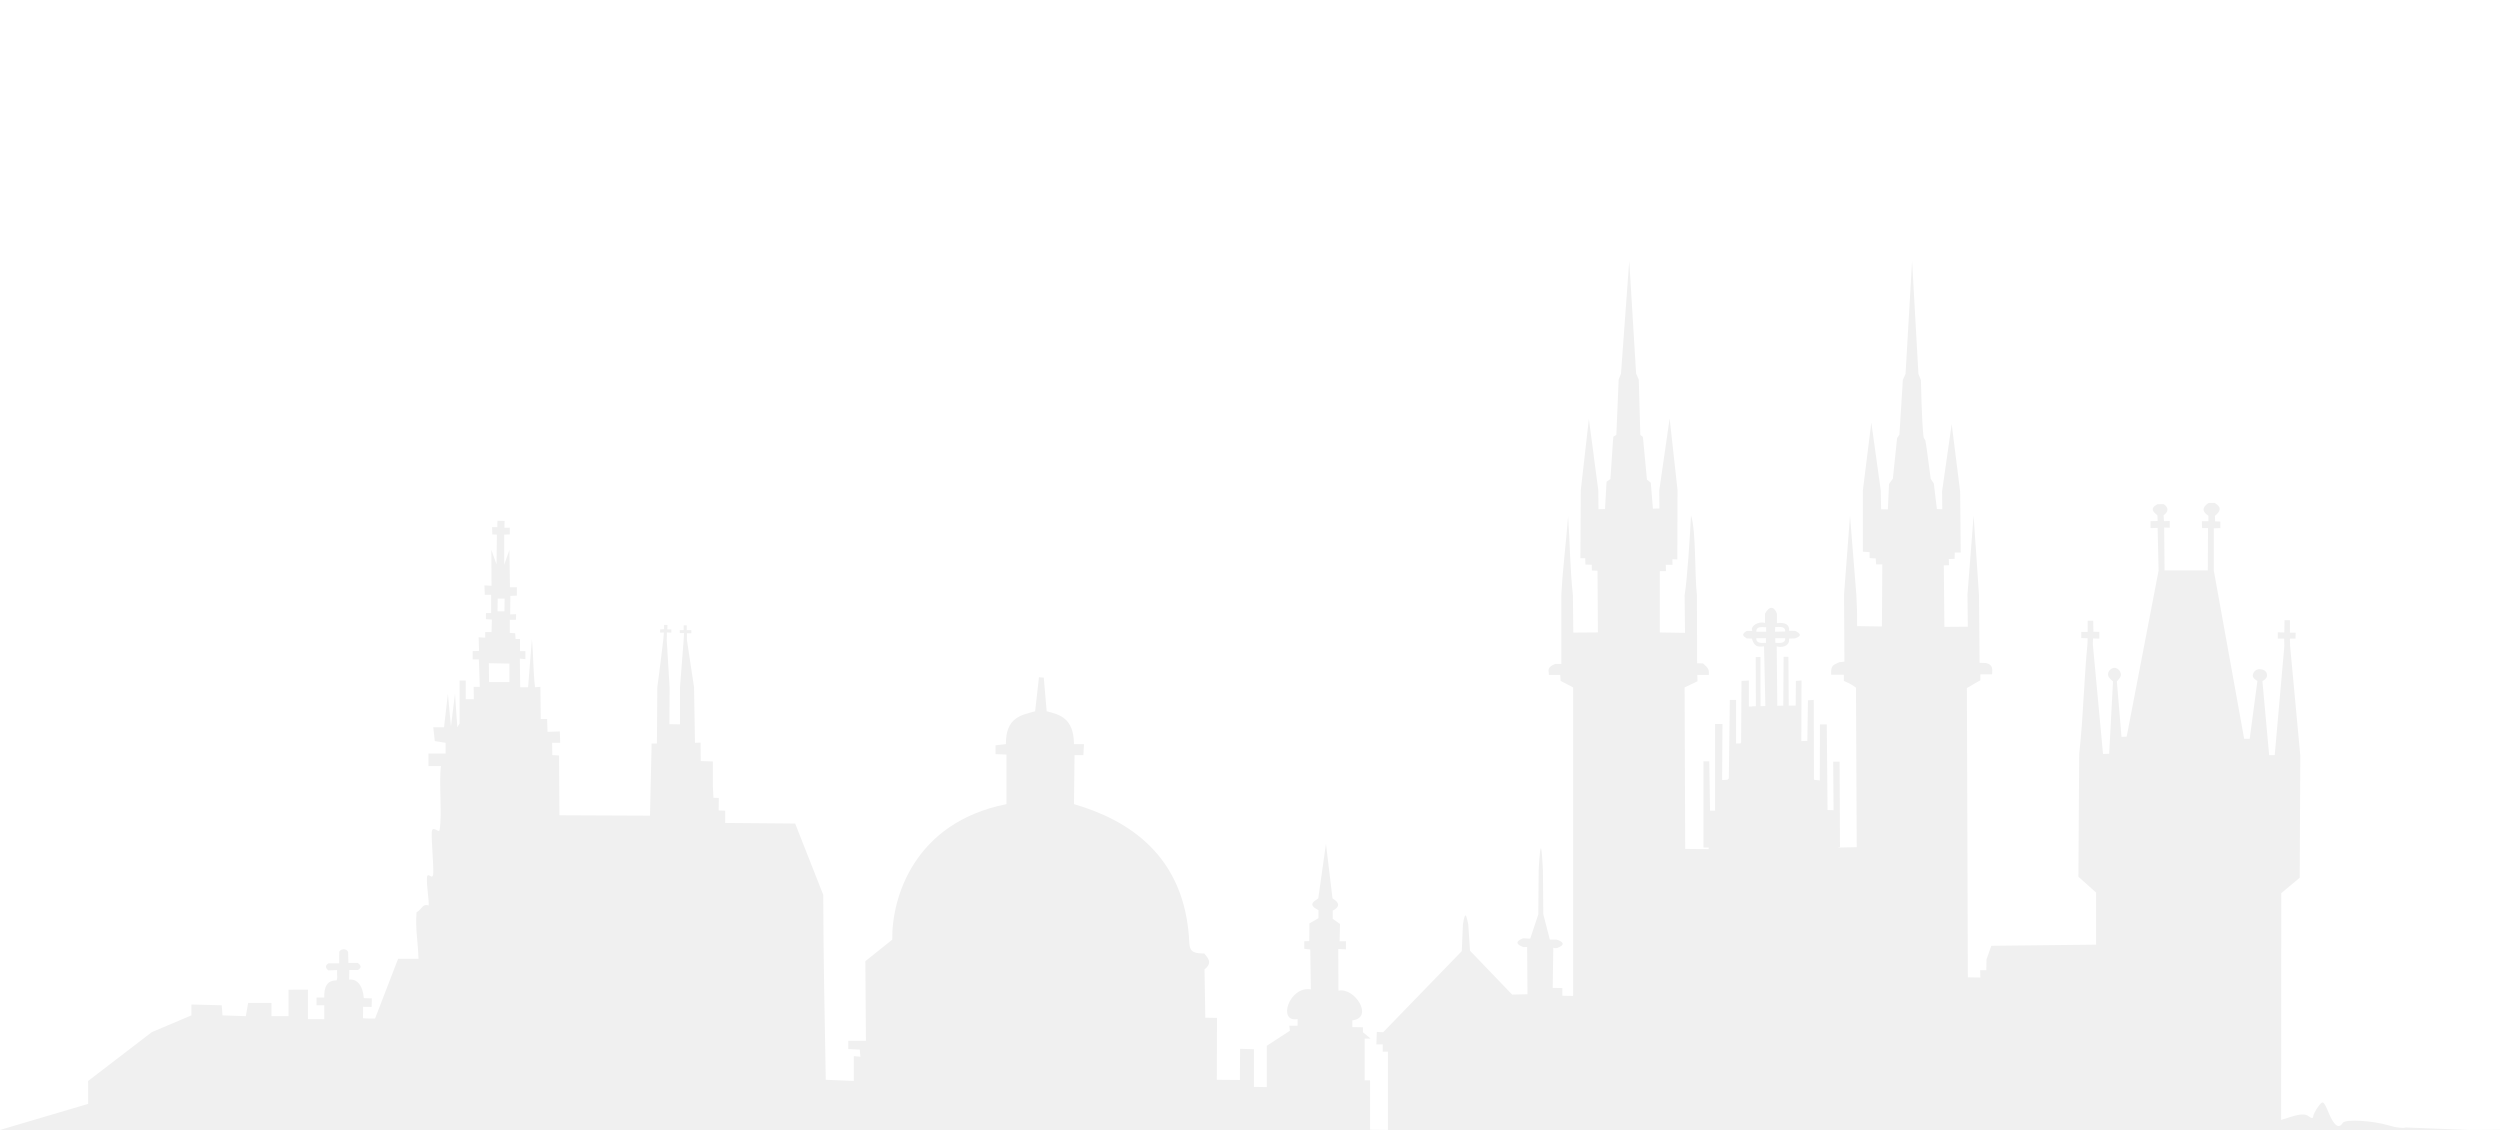
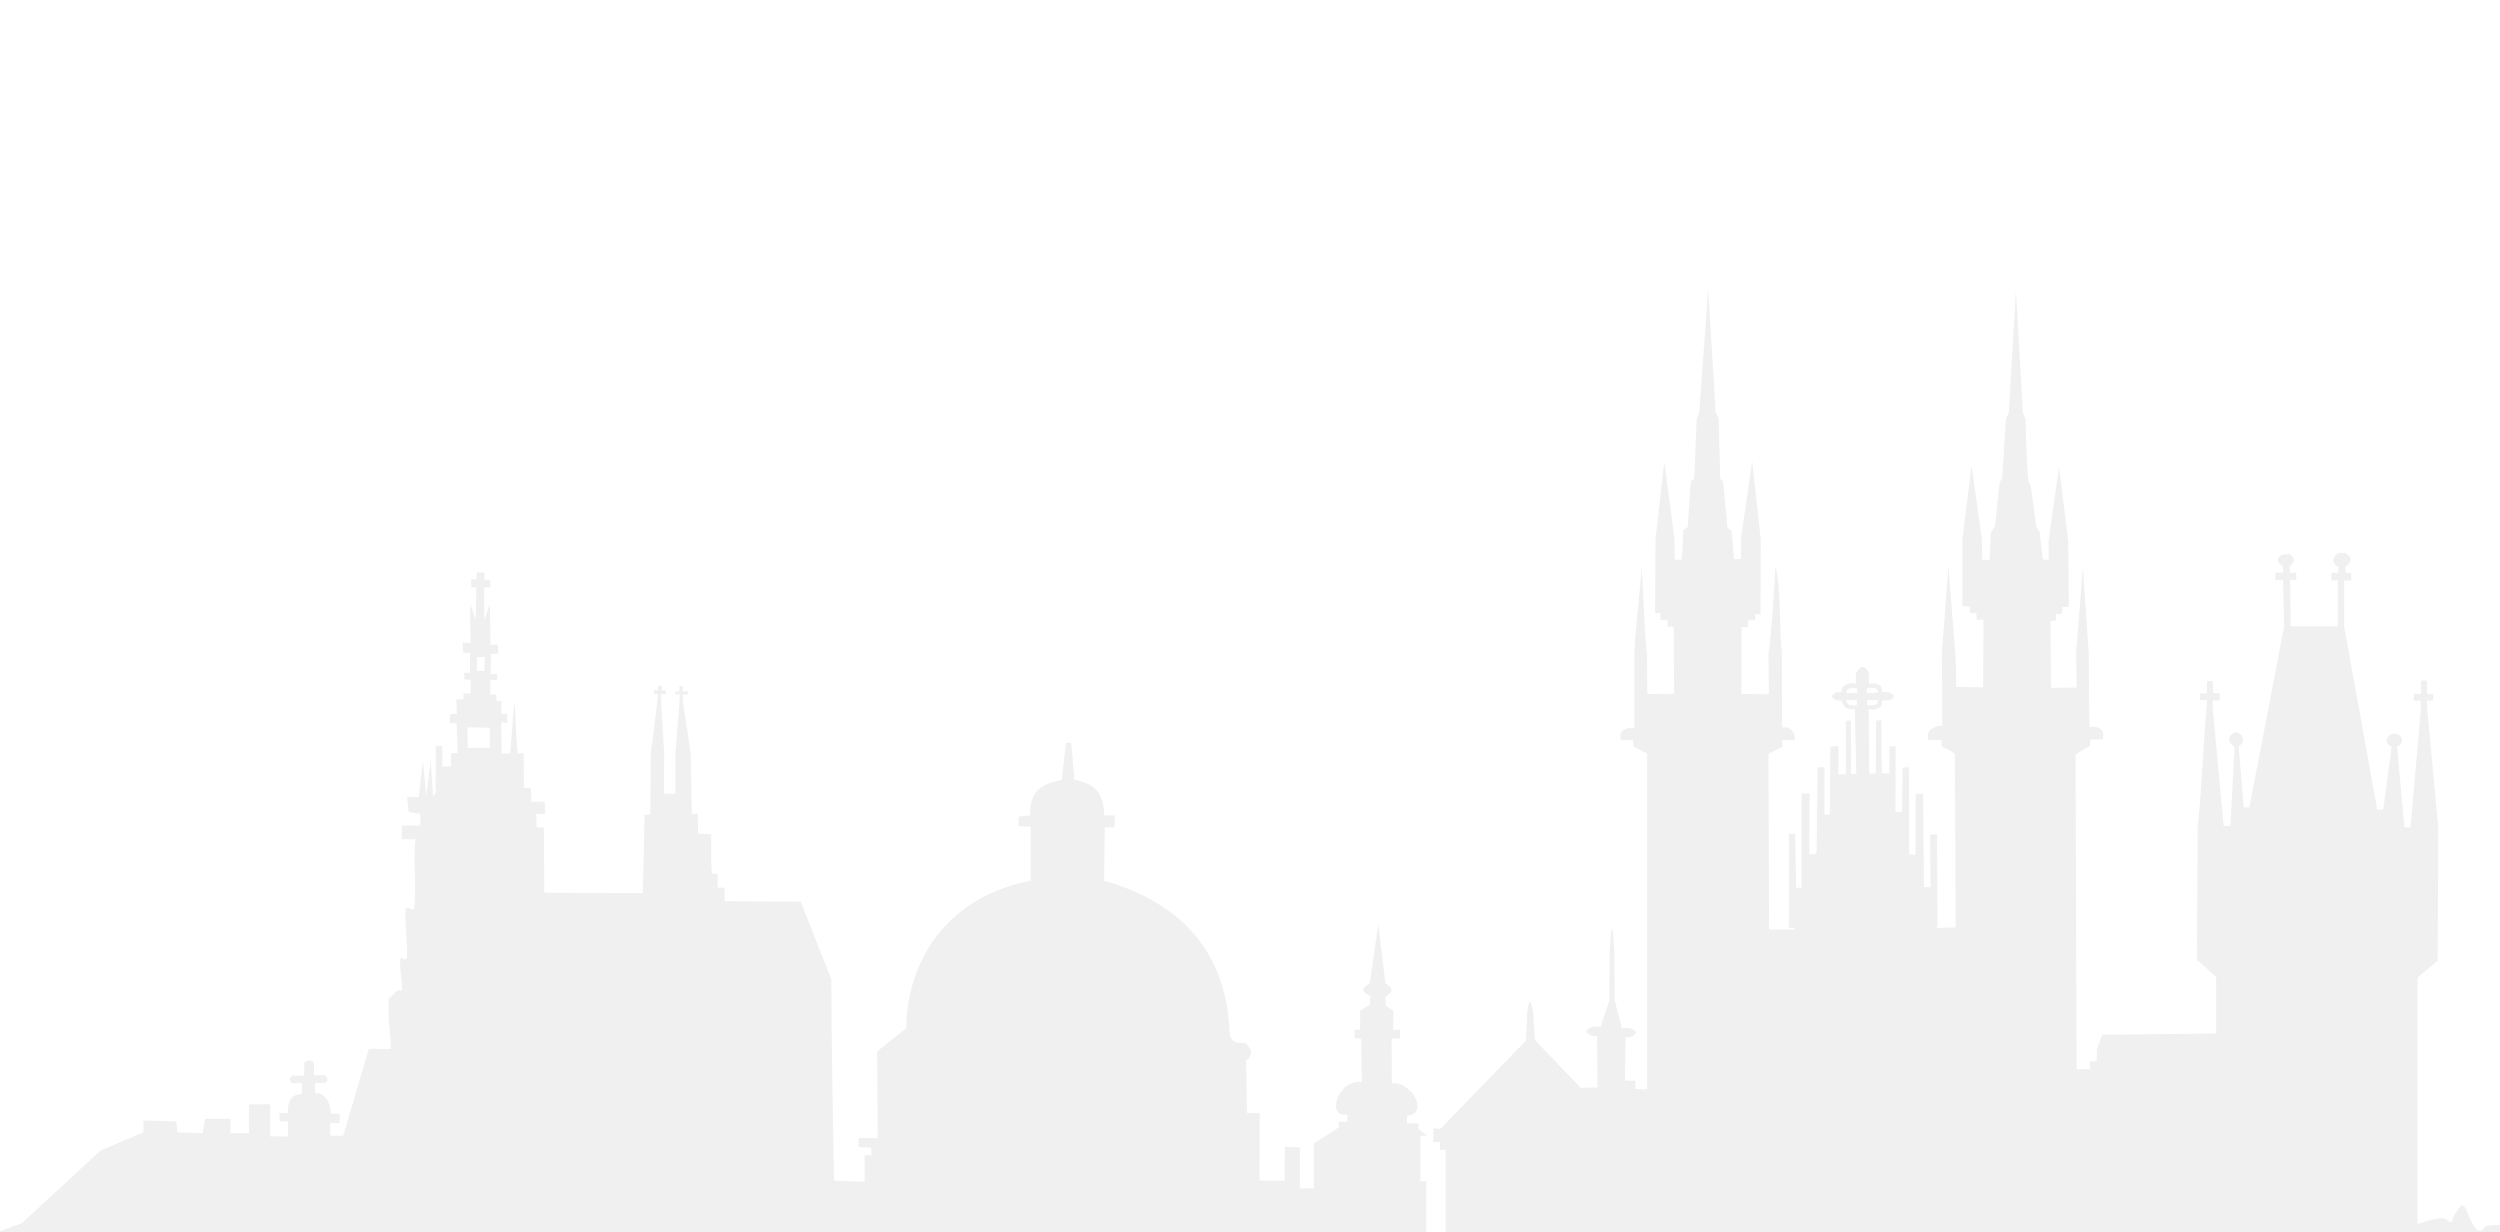
- <svg xmlns="http://www.w3.org/2000/svg" version="1.1" id="svg2" width="354" height="160" viewBox="0 0 354 160">
+ <svg xmlns="http://www.w3.org/2000/svg" version="1.1" id="svg2" width="325.379" height="160.251" viewBox="0 0 325.379 160.251">
  <defs id="defs6" />
-   <g id="layer2" transform="translate(-254.9785,-125.9551)">
-     <path style="fill:#ffffff;fill-opacity:1;stroke-width:1.118" d="m 308.09,71.577 v 0.013 H 224.126 V 285.678 l 30.853,0.278 12.481,-3.691 -0.007,-3.245 9.022,-6.913 5.609,-2.377 v -1.538 l 4.291,0.111 0.109,1.429 3.302,0.111 0.33,-1.87 h 3.299 v 1.87 h 2.421 v -3.743 l 2.751,-0.013 -0.009,4.173 2.316,0.011 v -1.969 h -1.099 v -1.101 h 1.099 c -0.041,-1.434 0.342,-2.445 1.761,-2.419 0.147,-0.513 0.022,-0.529 0.052,-1.464 l -1.23,0.042 c -0.49,-0.387 -0.429,-0.715 0.013,-0.999 h 1.514 l 0.013,-1.591 c 0.05,-0.395 0.994,-0.657 1.256,0 l 0.037,1.538 h 1.333 c 0.451,0.332 0.595,0.666 0.013,0.999 h -1.217 l -0.024,1.366 c 1.027,-0.147 1.936,0.711 2.082,2.618 l 1.138,0.039 -0.037,1.206 -1.204,-0.015 -0.015,1.619 c 0.24,0.04 0.959,0.044 1.709,0.037 l 3.264,-8.46 v 23.679 -23.679 l 2.882,0.007 v -0.129 c -0.079,-2.321 -0.458,-4.175 -0.273,-6.452 0.845,-0.518 0.826,-1.257 1.715,-0.979 0.085,-0.563 -0.294,-2.716 -0.245,-3.865 0.049,-1.15 0.859,0.585 0.898,-0.76 0.039,-1.345 -0.271,-4.569 -0.216,-5.718 0.054,-1.149 1.019,0.207 1.114,-0.354 0.383,-2.244 -0.125,-6.782 0.192,-9.037 h -1.77 v -1.77 h 2.423 v -1.525 l -1.525,-0.243 -0.218,-1.958 h 1.525 l 0.546,-4.739 0.433,4.628 0.572,-4.628 0.328,4.739 0.328,-0.546 v -6.072 h 0.87 v 2.642 h 1.143 l -0.026,-1.744 h 0.872 l -0.135,-3.889 h -0.874 v -1.173 l 0.9,-0.024 -0.055,-1.934 0.926,0.055 v -0.791 h 0.898 l 0.052,-1.77 -0.841,-0.055 v -0.87 h 0.734 v -2.587 h -0.898 l -0.055,-1.331 1.007,0.055 -0.026,-5.093 0.734,2.069 0.052,-4.219 c -0.383,-0.025 -0.445,-0.008 -0.651,-0.026 -0.035,-0.425 5.7e-4,-0.733 -0.028,-1.036 0.226,-0.006 0.477,-0.008 0.736,0 -0.01,-0.289 0.011,-0.597 0.026,-0.898 0.273,0.016 0.852,0.008 1.007,0.026 -0.001,0.364 -0.021,0.515 -0.026,0.953 0.437,0.024 0.498,-0.007 0.76,0 0.008,0.072 0.009,0.664 0,0.955 -0.146,-0.012 -0.512,0.03 -0.789,0.026 v 4.274 l 0.736,-2.095 0.079,5.279 h 0.981 v 1.171 l -0.924,0.055 -0.028,2.613 0.843,-0.028 -0.026,0.791 h -0.872 v 1.851 l 0.763,0.055 0.055,0.817 H 328.61 v 1.713 h 0.763 v 1.143 l -0.787,-0.081 0.052,4.055 h 1.117 l 0.544,-6.83 c 0.22,2.405 0.162,4.431 0.437,6.83 l 0.763,-0.055 0.052,4.547 h 0.898 l 0.057,1.822 1.741,-0.055 0.055,1.606 h -1.145 l 0.028,1.744 0.953,0.052 0.055,8.467 12.824,0.055 0.216,-9.446 v -0.763 h 0.765 l 0.055,-7.975 0.435,-3.321 0.409,-3.402 c 0.061,-0.389 0.042,-0.722 0.081,-1.034 l -0.518,0.028 c -0.01,-0.196 -0.032,-0.113 0,-0.465 l 0.546,-0.026 v -0.599 h 0.489 l -0.026,0.625 h 0.57 v 0.465 l -0.627,-0.028 c 10e-4,0.322 6.2e-4,0.584 -0.026,1.034 l 0.409,6.752 -0.028,5.2 1.499,0.026 v -5.255 l 0.518,-6.695 0.055,-0.979 h -0.601 v -0.409 h 0.546 v -0.682 h 0.435 v 0.682 h 0.653 v 0.435 h -0.625 v 0.953 l 1.007,6.695 0.135,7.866 0.789,-0.026 0.028,2.613 1.713,0.055 v 3.511 l 0.083,1.634 0.763,0.026 -0.026,1.768 0.924,0.028 v 1.741 l 9.911,0.083 3.975,10.097 c 0.023,8.961 0.206,17.599 0.358,26.188 l 3.972,0.164 v -3.511 l 0.926,0.081 -0.081,-1.005 -1.634,-0.083 v -1.171 h 2.504 l -0.081,-11.27 3.811,-3.046 c -0.1,-5.83 3.02,-16.583 16.174,-19.191 v -7.023 l -1.554,-0.055 v -1.254 l 1.471,-0.164 c -0.032,-3.774 2.147,-4.114 4.138,-4.652 l 0.544,-4.818 0.68,0.052 0.411,4.766 c 1.746,0.447 3.841,0.889 3.865,4.654 h 1.416 l -0.083,1.551 h -1.252 l -0.081,6.942 c 7.563,2.201 15.834,7.199 16.335,19.735 0.086,1.342 0.877,1.381 2.124,1.416 0.526,0.668 1.202,1.306 0.026,2.257 l 0.111,6.835 1.658,0.026 -0.026,8.764 3.267,0.028 0.026,-4.412 1.962,0.055 v 5.336 l 1.822,0.026 v -5.852 l 3.269,-2.124 -0.081,-0.71 h 1.169 v -0.948 c -2.888,0.546 -1.197,-4.713 1.881,-4.204 l -0.083,-5.642 -0.854,-0.105 v -1.062 l 0.708,-0.028 0.028,-2.504 1.278,-0.734 v -1.143 c -1.533,-0.758 -0.706,-1.204 -0.026,-1.661 l 1.088,-7.731 0.926,7.731 c 1.082,0.631 1.02,1.215 0.028,1.741 v 1.145 l 1.034,0.734 -0.055,2.449 h 0.898 v 1.145 l -1.09,-0.057 0.026,5.908 c 2.326,-0.503 5.051,3.835 1.971,4.206 v 0.95 l 1.499,0.026 v 0.708 l 1.088,0.898 h -0.843 v 5.911 h 0.76 v 6.994 l 2.532,0.026 v -11.08 h -0.734 v -1.034 h -0.898 l 0.055,-1.768 0.898,0.052 11.135,-11.485 0.164,-3.784 c 0.358,-2.348 0.543,-0.878 0.76,0 l 0.247,3.728 5.963,6.208 2.172,-0.05 -0.052,-6.695 -0.513,0.022 c -1.157,-0.412 -1.098,-0.84 -0.055,-1.252 l 1.007,0.055 1.143,-3.431 0.055,-6.315 c 0.291,-5.162 0.453,-2.767 0.601,0.055 l 0.052,6.232 0.926,3.594 h 0.953 c 0.039,0 1.895,0.528 0.055,1.197 -0.503,0.055 -0.518,-0.076 -0.518,-0.076 l -0.083,5.716 1.363,0.022 v 1.088 l 1.525,0.028 v -43.69 l -1.77,-0.924 -0.055,-0.843 h -1.606 c 0.039,-0.512 -0.422,-1.041 0.898,-1.554 h 0.87 v -9.798 c 0.186,-3.731 0.666,-7.291 0.955,-11.107 0.26,3.758 0.271,7.43 0.68,11.187 l 0.055,5.281 c 1.164,-0.012 2.321,-0.026 3.485,-0.026 l -0.055,-8.738 -0.791,-0.026 -0.026,-0.817 -0.898,-0.028 -0.026,-0.898 h -0.682 l 0.055,-9.634 1.145,-10.073 1.333,10.073 0.026,2.696 0.926,-0.028 0.218,-3.868 0.544,-0.38 0.409,-5.987 0.435,-0.273 0.328,-7.842 0.328,-0.815 1.169,-15.977 0.97,15.955 0.38,0.872 0.218,7.814 0.367,0.295 0.572,6.044 0.544,0.437 0.299,3.673 0.924,-0.024 -0.026,-2.532 1.471,-10.208 1.117,10.125 -0.028,9.826 -0.708,-0.026 0.028,0.789 h -0.953 l 0.026,0.898 h -0.872 v 8.683 l 3.568,0.055 -0.057,-5.307 c 0.358,-2.124 0.798,-8.741 0.9,-11.325 0.736,2.134 0.498,8.211 0.843,11.325 l 0.026,9.61 0.846,0.026 c 0.861,0.757 0.838,0.921 0.815,1.632 h -1.632 l 0.026,0.896 -1.825,0.874 0.083,22.864 c 1.374,0.009 2.151,0.035 3.321,0.028 l 0.009,-0.227 -0.747,0.002 v -12.208 h 0.824 l 0.111,6.986 h 0.715 v -12.265 h 1.044 l -0.048,7.934 0.76,-0.05 0.188,-0.181 0.144,-11.113 h 0.881 v 6.162 h 0.612 v -0.009 l 0.103,-0.116 0.057,-8.731 1.044,-0.057 v 3.684 l 0.483,-0.007 v -0.028 h 0.507 l -0.02,-6.97 0.666,-0.013 0.013,6.966 0.686,-0.018 -0.19,-8.46 c -0.938,0.118 -1.393,0.036 -1.717,-1.088 l -0.734,-0.028 c -0.366,-0.27 -0.93,-0.493 0,-1.062 h 0.789 c -0.347,-0.688 0.933,-1.443 1.798,-1.117 v -1.333 c 0.682,-1.217 1.33,-0.959 1.689,0 v 1.361 c 1.158,-0.189 1.849,0.238 1.713,1.062 l 0.898,0.026 c 0.705,0.359 0.993,0.703 -0.052,1.062 l -0.846,0.028 c 0.178,1.131 -1.175,1.329 -1.741,1.088 l 0.081,8.425 0.846,-0.02 0.048,-6.911 0.68,-0.011 0.048,6.92 0.983,-0.009 0.028,-3.494 0.798,-0.057 -0.026,8.578 0.85,-0.026 0.085,-5.744 0.824,-0.057 0.026,11.255 0.066,0.068 0.763,0.076 0.024,-7.934 h 0.964 l 0.109,12.123 0.852,0.028 -0.052,-6.872 h 0.907 l 0.055,12.099 h -0.218 l 0.002,0.061 2.585,-0.052 -0.107,-22.595 c -0.33,-0.235 -0.803,-0.562 -1.715,-0.953 v -0.872 h -1.796 c -0.074,-1.452 0.356,-1.351 1.141,-1.768 l 0.736,-0.083 -0.055,-9.498 0.846,-11.161 0.898,11.214 c 0.095,1.923 0.122,2.561 0.107,4.412 l 3.514,0.055 0.052,-8.793 h -0.87 l -0.055,-0.843 -0.872,-0.055 v -0.843 l -0.953,-0.055 v -8.683 l 1.197,-9.608 1.335,9.608 0.052,2.668 0.955,0.028 0.164,-3.594 0.544,-0.763 0.599,-5.744 0.328,-0.489 0.489,-7.759 0.38,-0.843 0.926,-15.979 0.898,15.979 0.354,0.898 c 0,0 0.105,5.72 0.354,7.897 0.05,0.439 0.163,0.353 0.273,0.625 0.082,0.204 0.76,5.443 0.76,5.443 l 0.437,0.656 0.437,3.621 0.76,0.024 -0.026,-2.528 1.361,-9.529 1.197,9.555 0.081,8.629 h -0.843 l -0.026,0.898 -0.817,0.026 0.026,0.872 -0.734,0.028 0.081,8.707 3.321,-0.026 -0.052,-4.547 0.87,-11.187 0.763,11.297 0.081,9.553 0.898,0.028 c 0.96,0.217 0.95,0.8 0.872,1.606 h -1.658 v 0.846 c -0.839,0.431 -1.533,0.909 -1.908,1.088 l 0.135,40.967 1.772,0.026 -0.028,-1.036 h 0.872 l 0.026,-1.523 0.354,-1.007 0.326,-0.926 14.839,-0.162 v -7.379 l -2.504,-2.233 0.109,-17.364 c 0.604,-5.497 0.684,-10.691 1.171,-15.568 l 0.026,-0.843 -0.898,-0.028 v -0.87 h 0.898 v -1.582 h 0.789 l 0.028,1.554 0.843,0.026 v 0.953 l -0.898,-0.026 -0.028,0.817 1.444,15.542 0.872,-0.028 0.544,-10.261 c 0,0 -0.684,-0.473 -0.708,-0.926 -0.033,-0.621 0.58,-1.014 0.953,-0.981 0.394,0.035 0.842,0.415 0.87,0.955 0.021,0.417 -0.57,0.953 -0.57,0.953 l 0.653,7.866 0.736,-0.028 4.519,-23.515 -0.135,-6.046 -1.007,0.028 v -0.981 l 1.007,-0.026 -0.026,-0.789 c -0.517,-0.455 -1.181,-0.927 -0.028,-1.578 -0.071,-0.018 0.586,-0.008 0.843,-0.026 0.256,0.055 1.171,0.8 0.057,1.575 l 0.052,0.843 0.817,-0.026 v 0.953 l -0.791,-0.026 0.057,6.072 h 6.125 l 0.028,-5.991 h -0.843 l -0.028,-0.981 h 0.926 v -0.76 c -1.035,-0.675 -0.788,-1.277 0.026,-1.822 h 0.872 c 1.094,0.648 0.75,1.247 0.026,1.822 l 0.026,0.789 0.736,0.026 v 0.926 l -0.926,0.028 v 5.963 l 4.302,23.843 h 0.789 l 1.09,-8.194 c 0,0 -0.749,-0.356 -0.653,-0.843 0.1,-0.509 0.487,-0.841 1.005,-0.817 0.572,0.026 0.998,0.299 1.009,0.872 0.01,0.497 -0.656,0.817 -0.656,0.817 l 0.955,10.479 h 0.789 l 1.361,-15.435 -0.026,-1.062 h -0.9 v -0.898 l 0.926,0.028 0.028,-1.741 h 0.763 v 1.768 h 0.815 l -0.026,0.843 h -0.789 l 0.026,1.036 1.442,15.514 -0.081,17.312 -2.613,2.178 -0.017,32.109 1.427,-0.448 c 1.298,-0.406 2.042,-0.423 2.48,-0.059 0.345,0.287 0.627,0.312 0.627,0.057 0,-0.254 0.321,-0.895 0.712,-1.425 0.678,-0.917 0.749,-0.874 1.495,0.898 0.774,1.838 1.431,2.299 1.991,1.394 0.345,-0.558 4.327,-0.32 6.621,0.395 0.902,0.282 1.939,0.398 2.305,0.258 l 8.989,0.355 46.061,-0.273 V 71.59 H 311.355 v -0.013 z m 17.364,139.141 -0.028,1.798 h 0.981 l 0.026,-1.798 z m 181.351,4.01 c -0.163,0.004 -0.321,0.016 -0.459,0.02 l -0.028,0.656 1.444,-0.028 c 0.04,-0.591 -0.469,-0.658 -0.957,-0.647 z m -2.203,0.02 c -0.478,-0.009 -0.966,0.065 -0.926,0.656 h 1.39 v -0.627 c -0.138,-0.004 -0.304,-0.025 -0.463,-0.028 z m -0.926,1.58 c -0.053,0.788 0.813,0.669 1.363,0.653 v -0.653 z m 2.67,0 0.026,0.653 c 0.55,0.016 1.443,0.135 1.39,-0.653 z m -182.145,3.538 0.026,2.668 h 2.886 v -2.613 z" id="rect1131" />
+   <g id="layer2" transform="translate(-263.3535,-125.2043)">
+     <path style="fill:#ffffff;fill-opacity:1;stroke-width:1.118" d="m 308.09,71.577 v 0.013 H 224.126 V 285.678 l 30.853,0.278 8.375,-0.5 2.85,-1.051 2.534,-2.339 7.674,-7.112 5.609,-2.377 v -1.538 l 4.291,0.111 0.109,1.429 3.302,0.111 0.33,-1.87 h 3.299 v 1.87 h 2.421 v -3.743 l 2.751,-0.013 -0.009,4.173 2.316,0.011 v -1.969 h -1.099 v -1.101 h 1.099 c -0.041,-1.434 0.342,-2.445 1.761,-2.419 0.147,-0.513 0.022,-0.529 0.052,-1.464 l -1.23,0.042 c -0.49,-0.387 -0.429,-0.715 0.013,-0.999 h 1.514 l 0.013,-1.591 c 0.05,-0.395 0.994,-0.657 1.256,0 l 0.037,1.538 h 1.333 c 0.451,0.332 0.595,0.666 0.013,0.999 h -1.217 l -0.024,1.366 c 1.027,-0.147 1.936,0.711 2.082,2.618 l 1.138,0.039 -0.037,1.206 -1.204,-0.015 -0.015,1.619 c 0.24,0.04 0.959,0.044 1.709,0.037 l 3.327,-11.307 v 23.679 -23.679 l 2.882,0.007 v -0.129 c -0.079,-2.321 -0.458,-4.175 -0.273,-6.452 0.845,-0.518 0.826,-1.257 1.715,-0.979 0.085,-0.563 -0.294,-2.716 -0.245,-3.865 0.049,-1.15 0.859,0.585 0.898,-0.76 0.039,-1.345 -0.271,-4.569 -0.216,-5.718 0.054,-1.149 1.019,0.207 1.114,-0.354 0.383,-2.244 -0.125,-6.782 0.192,-9.037 h -1.77 v -1.77 h 2.423 v -1.525 l -1.525,-0.243 -0.218,-1.958 h 1.525 l 0.546,-4.739 0.433,4.628 0.572,-4.628 0.328,4.739 0.328,-0.546 v -6.072 h 0.87 v 2.642 h 1.143 l -0.026,-1.744 h 0.872 l -0.135,-3.889 h -0.874 v -1.173 l 0.9,-0.024 -0.055,-1.934 0.926,0.055 v -0.791 h 0.898 l 0.052,-1.77 -0.841,-0.055 v -0.87 h 0.734 v -2.587 h -0.898 l -0.055,-1.331 1.007,0.055 -0.026,-5.093 0.734,2.069 0.052,-4.219 c -0.383,-0.025 -0.445,-0.008 -0.651,-0.026 -0.035,-0.425 5.7e-4,-0.733 -0.028,-1.036 0.226,-0.006 0.477,-0.008 0.736,0 -0.01,-0.289 0.011,-0.597 0.026,-0.898 0.273,0.016 0.852,0.008 1.007,0.026 -0.001,0.364 -0.021,0.515 -0.026,0.953 0.437,0.024 0.498,-0.007 0.76,0 0.008,0.072 0.009,0.664 0,0.955 -0.146,-0.012 -0.512,0.03 -0.789,0.026 v 4.274 l 0.736,-2.095 0.079,5.279 h 0.981 v 1.171 l -0.924,0.055 -0.028,2.613 0.843,-0.028 -0.026,0.791 h -0.872 v 1.851 l 0.763,0.055 0.055,0.817 H 328.61 v 1.713 h 0.763 v 1.143 l -0.787,-0.081 0.052,4.055 h 1.117 l 0.544,-6.83 c 0.22,2.405 0.162,4.431 0.437,6.83 l 0.763,-0.055 0.052,4.547 h 0.898 l 0.057,1.822 1.741,-0.055 0.055,1.606 h -1.145 l 0.028,1.744 0.953,0.052 0.055,8.467 12.824,0.055 0.216,-9.446 v -0.763 h 0.765 l 0.055,-7.975 0.435,-3.321 0.409,-3.402 c 0.061,-0.389 0.042,-0.722 0.081,-1.034 l -0.518,0.028 c -0.01,-0.196 -0.032,-0.113 0,-0.465 l 0.546,-0.026 v -0.599 h 0.489 l -0.026,0.625 h 0.57 v 0.465 l -0.627,-0.028 c 10e-4,0.322 6.2e-4,0.584 -0.026,1.034 l 0.409,6.752 -0.028,5.2 1.499,0.026 v -5.255 l 0.518,-6.695 0.055,-0.979 h -0.601 v -0.409 h 0.546 v -0.682 h 0.435 v 0.682 h 0.653 v 0.435 h -0.625 v 0.953 l 1.007,6.695 0.135,7.866 0.789,-0.026 0.028,2.613 1.713,0.055 v 3.511 l 0.083,1.634 0.763,0.026 -0.026,1.768 0.924,0.028 v 1.741 l 9.911,0.083 3.975,10.097 c 0.023,8.961 0.206,17.599 0.358,26.188 l 3.972,0.164 v -3.511 l 0.926,0.081 -0.081,-1.005 -1.634,-0.083 v -1.171 h 2.504 l -0.081,-11.27 3.811,-3.046 c -0.1,-5.83 3.02,-16.583 16.174,-19.191 v -7.023 l -1.554,-0.055 v -1.254 l 1.471,-0.164 c -0.032,-3.774 2.147,-4.114 4.138,-4.652 l 0.544,-4.818 0.68,0.052 0.411,4.766 c 1.746,0.447 3.841,0.889 3.865,4.654 h 1.416 l -0.083,1.551 h -1.252 l -0.081,6.942 c 7.563,2.201 15.834,7.199 16.335,19.735 0.086,1.342 0.877,1.381 2.124,1.416 0.526,0.668 1.202,1.306 0.026,2.257 l 0.111,6.835 1.658,0.026 -0.026,8.764 3.267,0.028 0.026,-4.412 1.962,0.055 v 5.336 l 1.822,0.026 v -5.852 l 3.269,-2.124 -0.081,-0.71 h 1.169 v -0.948 c -2.888,0.546 -1.197,-4.713 1.881,-4.204 l -0.083,-5.642 -0.854,-0.105 v -1.062 l 0.708,-0.028 0.028,-2.504 1.278,-0.734 v -1.143 c -1.533,-0.758 -0.706,-1.204 -0.026,-1.661 l 1.088,-7.731 0.926,7.731 c 1.082,0.631 1.02,1.215 0.028,1.741 v 1.145 l 1.034,0.734 -0.055,2.449 h 0.898 v 1.145 l -1.09,-0.057 0.026,5.908 c 2.326,-0.503 5.051,3.835 1.971,4.206 v 0.95 l 1.499,0.026 v 0.708 l 1.088,0.898 h -0.843 v 5.911 h 0.76 v 6.994 l 2.532,0.026 v -11.08 h -0.734 v -1.034 h -0.898 l 0.055,-1.768 0.898,0.052 11.135,-11.485 0.164,-3.784 c 0.358,-2.348 0.543,-0.878 0.76,0 l 0.247,3.728 5.963,6.208 2.172,-0.05 -0.052,-6.695 -0.513,0.022 c -1.157,-0.412 -1.098,-0.84 -0.055,-1.252 l 1.007,0.055 1.143,-3.431 0.055,-6.315 c 0.291,-5.162 0.453,-2.767 0.601,0.055 l 0.052,6.232 0.926,3.594 h 0.953 c 0.039,0 1.895,0.528 0.055,1.197 -0.503,0.055 -0.518,-0.076 -0.518,-0.076 l -0.083,5.716 1.363,0.022 v 1.088 l 1.525,0.028 v -43.69 l -1.77,-0.924 -0.055,-0.843 h -1.606 c 0.039,-0.512 -0.422,-1.041 0.898,-1.554 h 0.87 v -9.798 c 0.186,-3.731 0.666,-7.291 0.955,-11.107 0.26,3.758 0.271,7.43 0.68,11.187 l 0.055,5.281 c 1.164,-0.012 2.321,-0.026 3.485,-0.026 l -0.055,-8.738 -0.791,-0.026 -0.026,-0.817 -0.898,-0.028 -0.026,-0.898 h -0.682 l 0.055,-9.634 1.145,-10.073 1.333,10.073 0.026,2.696 0.926,-0.028 0.218,-3.868 0.544,-0.38 0.409,-5.987 0.435,-0.273 0.328,-7.842 0.328,-0.815 1.169,-15.977 0.97,15.955 0.38,0.872 0.218,7.814 0.367,0.295 0.572,6.044 0.544,0.437 0.299,3.673 0.924,-0.024 -0.026,-2.532 1.471,-10.208 1.117,10.125 -0.028,9.826 -0.708,-0.026 0.028,0.789 h -0.953 l 0.026,0.898 h -0.872 v 8.683 l 3.568,0.055 -0.057,-5.307 c 0.358,-2.124 0.798,-8.741 0.9,-11.325 0.736,2.134 0.498,8.211 0.843,11.325 l 0.026,9.61 0.846,0.026 c 0.861,0.757 0.838,0.921 0.815,1.632 h -1.632 l 0.026,0.896 -1.825,0.874 0.083,22.864 c 1.374,0.009 2.151,0.035 3.321,0.028 l 0.009,-0.227 -0.747,0.002 v -12.208 h 0.824 l 0.111,6.986 h 0.715 v -12.265 h 1.044 l -0.048,7.934 0.76,-0.05 0.188,-0.181 0.144,-11.113 h 0.881 v 6.162 h 0.612 v -0.009 l 0.103,-0.116 0.057,-8.731 1.044,-0.057 v 3.684 l 0.483,-0.007 v -0.028 h 0.507 l -0.02,-6.97 0.666,-0.013 0.013,6.966 0.686,-0.018 -0.19,-8.46 c -0.938,0.118 -1.393,0.036 -1.717,-1.088 l -0.734,-0.028 c -0.366,-0.27 -0.93,-0.493 0,-1.062 h 0.789 c -0.347,-0.688 0.933,-1.443 1.798,-1.117 v -1.333 c 0.682,-1.217 1.33,-0.959 1.689,0 v 1.361 c 1.158,-0.189 1.849,0.238 1.713,1.062 l 0.898,0.026 c 0.705,0.359 0.993,0.703 -0.052,1.062 l -0.846,0.028 c 0.178,1.131 -1.175,1.329 -1.741,1.088 l 0.081,8.425 0.846,-0.02 0.048,-6.911 0.68,-0.011 0.048,6.92 0.983,-0.009 0.028,-3.494 0.798,-0.057 -0.026,8.578 0.85,-0.026 0.085,-5.744 0.824,-0.057 0.026,11.255 0.066,0.068 0.763,0.076 0.024,-7.934 h 0.964 l 0.109,12.123 0.852,0.028 -0.052,-6.872 h 0.907 l 0.055,12.099 h -0.218 l 0.002,0.061 2.585,-0.052 -0.107,-22.595 c -0.33,-0.235 -0.803,-0.562 -1.715,-0.953 v -0.872 h -1.796 c -0.074,-1.452 0.356,-1.351 1.141,-1.768 l 0.736,-0.083 -0.055,-9.498 0.846,-11.161 0.898,11.214 c 0.095,1.923 0.122,2.561 0.107,4.412 l 3.514,0.055 0.052,-8.793 h -0.87 l -0.055,-0.843 -0.872,-0.055 v -0.843 l -0.953,-0.055 v -8.683 l 1.197,-9.608 1.335,9.608 0.052,2.668 0.955,0.028 0.164,-3.594 0.544,-0.763 0.599,-5.744 0.328,-0.489 0.489,-7.759 0.38,-0.843 0.926,-15.979 0.898,15.979 0.354,0.898 c 0,0 0.105,5.72 0.354,7.897 0.05,0.439 0.163,0.353 0.273,0.625 0.082,0.204 0.76,5.443 0.76,5.443 l 0.437,0.656 0.437,3.621 0.76,0.024 -0.026,-2.528 1.361,-9.529 1.197,9.555 0.081,8.629 h -0.843 l -0.026,0.898 -0.817,0.026 0.026,0.872 -0.734,0.028 0.081,8.707 3.321,-0.026 -0.052,-4.547 0.87,-11.187 0.763,11.297 0.081,9.553 0.898,0.028 c 0.96,0.217 0.95,0.8 0.872,1.606 h -1.658 v 0.846 c -0.839,0.431 -1.533,0.909 -1.908,1.088 l 0.135,40.967 1.772,0.026 -0.028,-1.036 h 0.872 l 0.026,-1.523 0.354,-1.007 0.326,-0.926 14.839,-0.162 v -7.379 l -2.504,-2.233 0.109,-17.364 c 0.604,-5.497 0.684,-10.691 1.171,-15.568 l 0.026,-0.843 -0.898,-0.028 v -0.87 h 0.898 v -1.582 h 0.789 l 0.028,1.554 0.843,0.026 v 0.953 l -0.898,-0.026 -0.028,0.817 1.444,15.542 0.872,-0.028 0.544,-10.261 c 0,0 -0.684,-0.473 -0.708,-0.926 -0.033,-0.621 0.58,-1.014 0.953,-0.981 0.394,0.035 0.842,0.415 0.87,0.955 0.021,0.417 -0.57,0.953 -0.57,0.953 l 0.653,7.866 0.736,-0.028 4.519,-23.515 -0.135,-6.046 -1.007,0.028 v -0.981 l 1.007,-0.026 -0.026,-0.789 c -0.517,-0.455 -1.181,-0.927 -0.028,-1.578 -0.071,-0.018 0.586,-0.008 0.843,-0.026 0.256,0.055 1.171,0.8 0.057,1.575 l 0.052,0.843 0.817,-0.026 v 0.953 l -0.791,-0.026 0.057,6.072 h 6.125 l 0.028,-5.991 h -0.843 l -0.028,-0.981 h 0.926 v -0.76 c -1.035,-0.675 -0.788,-1.277 0.026,-1.822 h 0.872 c 1.094,0.648 0.75,1.247 0.026,1.822 l 0.026,0.789 0.736,0.026 v 0.926 l -0.926,0.028 v 5.963 l 4.302,23.843 h 0.789 l 1.09,-8.194 c 0,0 -0.749,-0.356 -0.653,-0.843 0.1,-0.509 0.487,-0.841 1.005,-0.817 0.572,0.026 0.998,0.299 1.009,0.872 0.01,0.497 -0.656,0.817 -0.656,0.817 l 0.955,10.479 h 0.789 l 1.361,-15.435 -0.026,-1.062 h -0.9 v -0.898 l 0.926,0.028 0.028,-1.741 h 0.763 v 1.768 h 0.815 l -0.026,0.843 h -0.789 l 0.026,1.036 1.442,15.514 -0.081,17.312 -2.613,2.178 -0.017,32.109 1.427,-0.448 c 1.298,-0.406 2.042,-0.423 2.48,-0.059 0.345,0.287 0.627,0.312 0.627,0.057 0,-0.254 0.321,-0.895 0.712,-1.425 0.678,-0.917 0.749,-0.874 1.495,0.898 0.774,1.838 1.431,2.299 1.991,1.394 0.345,-0.558 4.327,-0.32 6.621,0.395 0.902,0.282 1.939,0.398 2.305,0.258 l 8.989,0.355 46.061,-0.273 V 71.59 H 311.355 v -0.013 z m 17.364,139.141 -0.028,1.798 h 0.981 l 0.026,-1.798 z m 181.351,4.01 c -0.163,0.004 -0.321,0.016 -0.459,0.02 l -0.028,0.656 1.444,-0.028 c 0.04,-0.591 -0.469,-0.658 -0.957,-0.647 z m -2.203,0.02 c -0.478,-0.009 -0.966,0.065 -0.926,0.656 h 1.39 v -0.627 c -0.138,-0.004 -0.304,-0.025 -0.463,-0.028 z m -0.926,1.58 c -0.053,0.788 0.813,0.669 1.363,0.653 v -0.653 z m 2.67,0 0.026,0.653 c 0.55,0.016 1.443,0.135 1.39,-0.653 z m -182.145,3.538 0.026,2.668 h 2.886 v -2.613 z" id="rect1131" />
  </g>
</svg>
